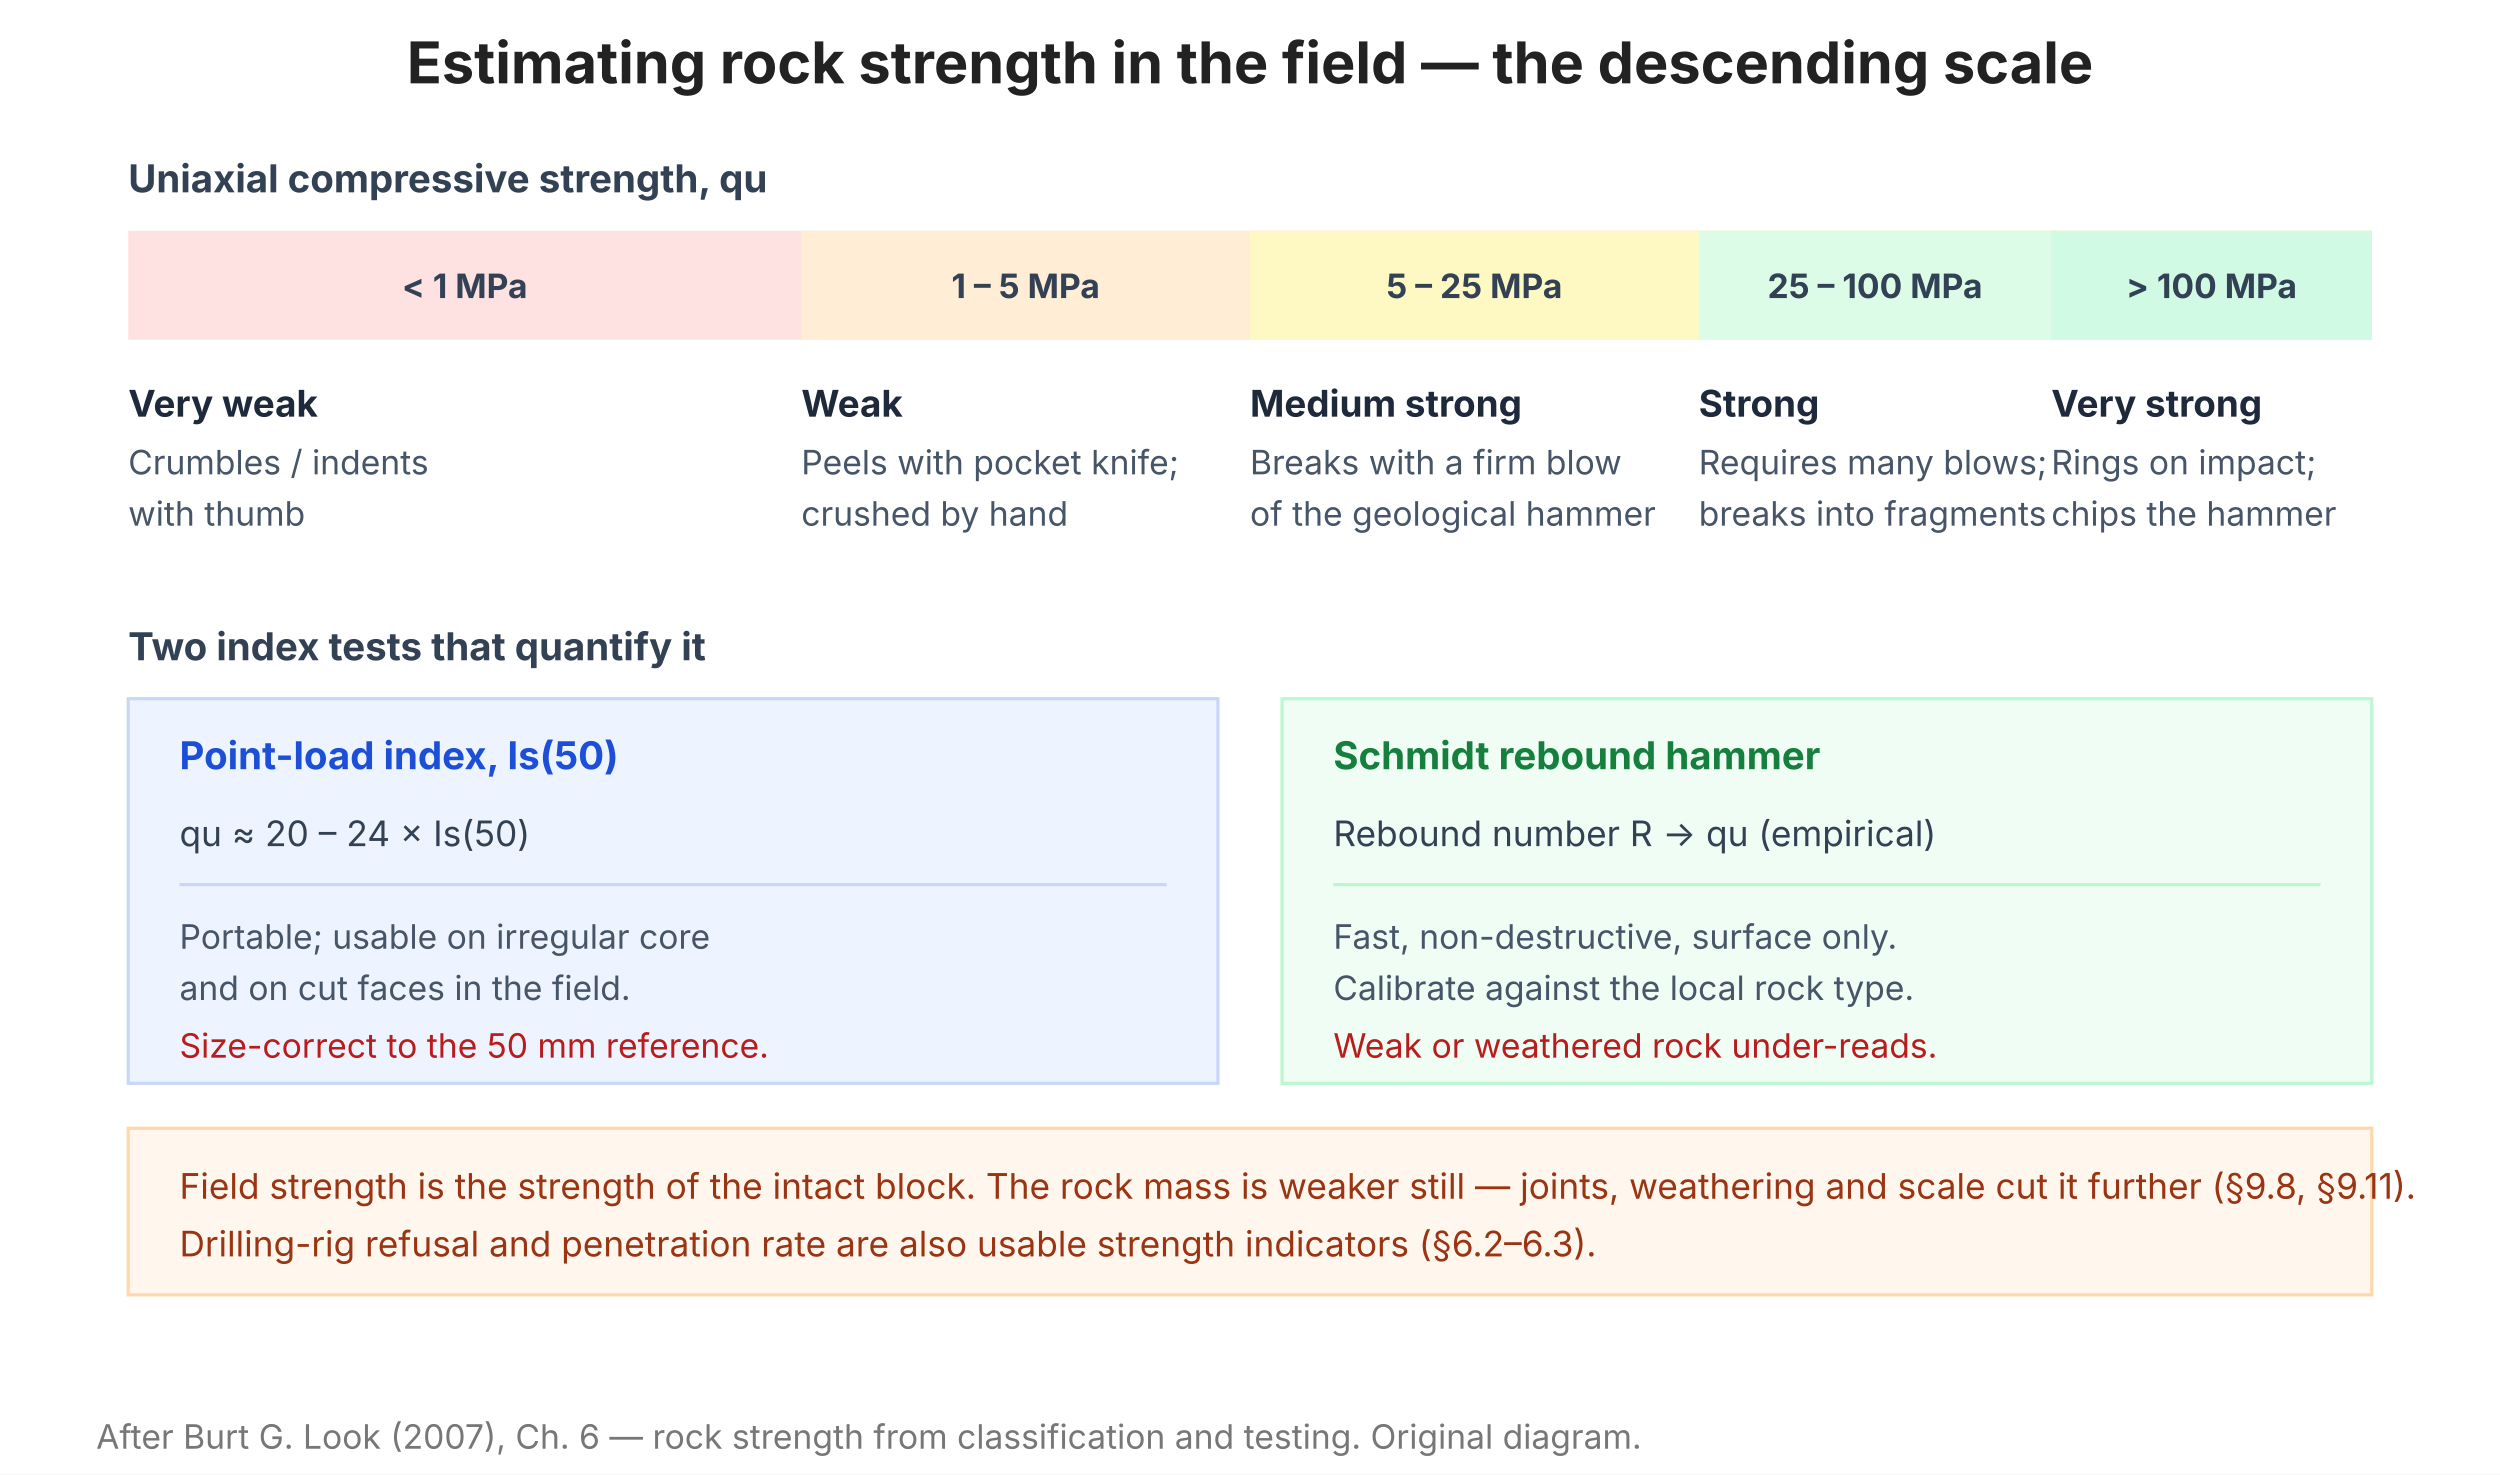
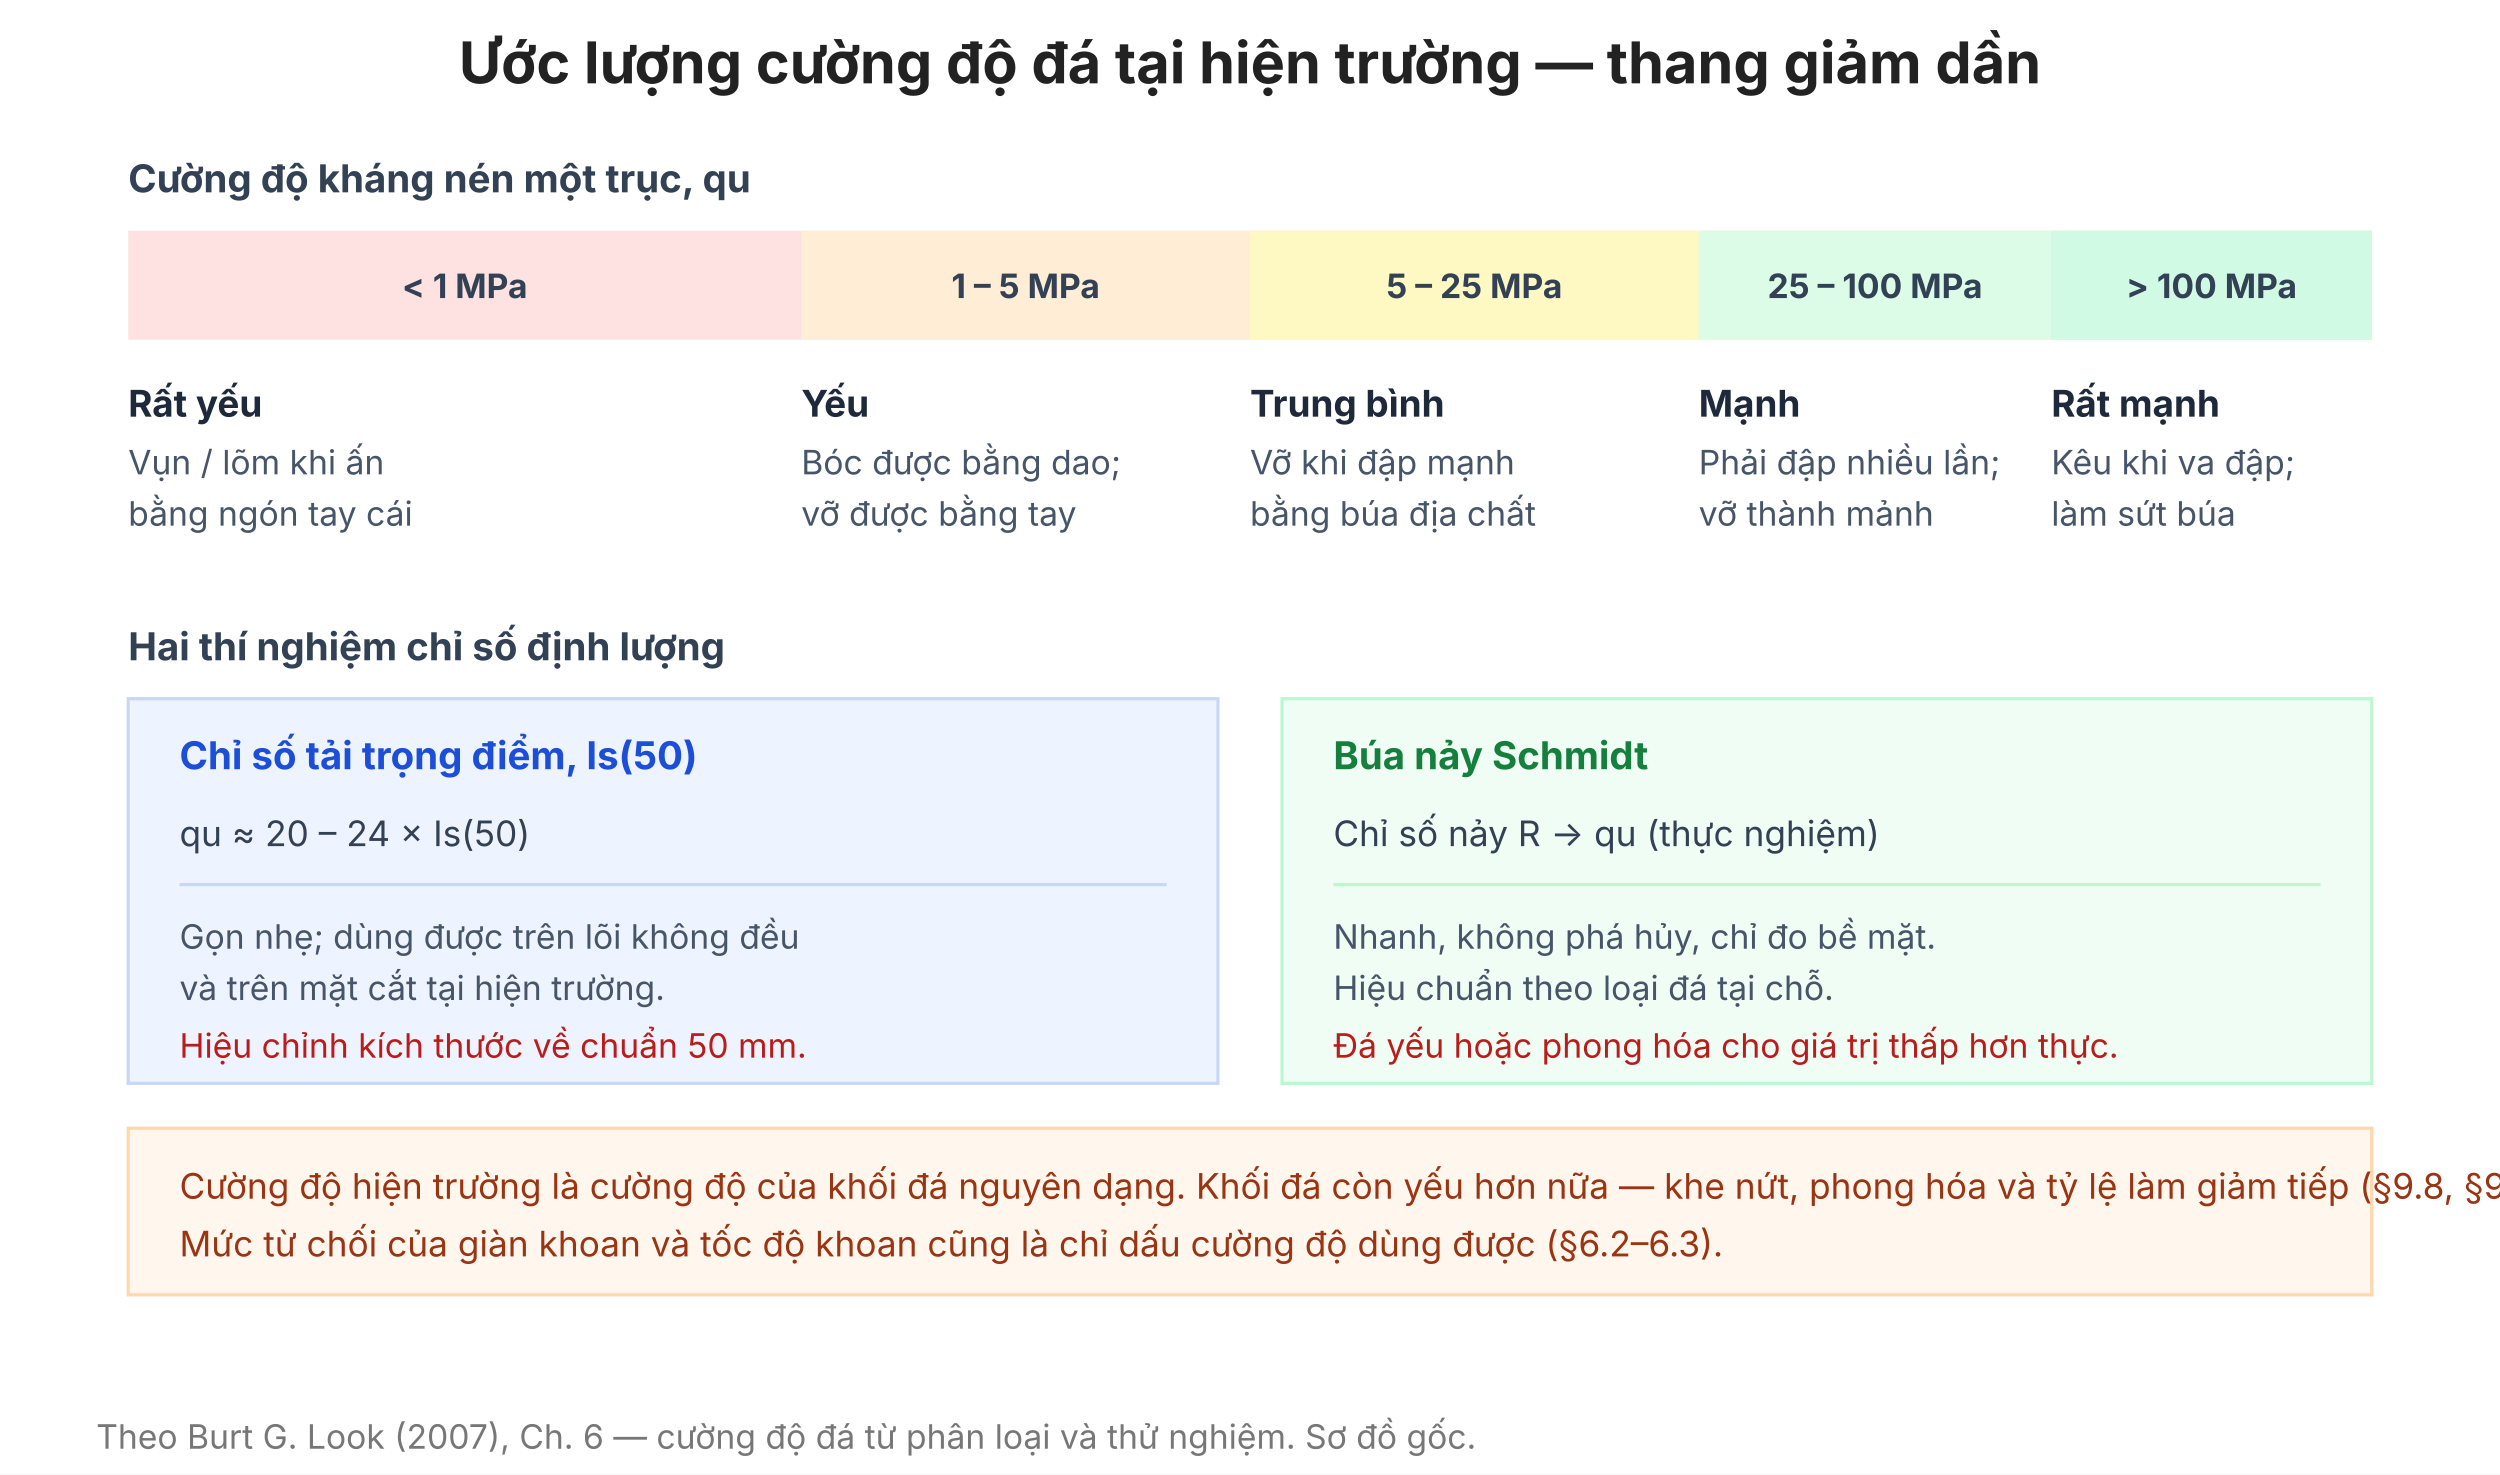
<svg xmlns="http://www.w3.org/2000/svg" viewBox="0 0 780 460" font-family="Inter, Arial, sans-serif">
  <rect width="780" height="460" fill="#ffffff" />
-   <text x="390" y="26" text-anchor="middle" font-size="18" font-weight="700" fill="#222">Estimating rock strength in the field — the descending scale</text>
-   <text x="40" y="60" font-size="12" font-weight="700" fill="#334155">Uniaxial compressive strength, qu</text>
+   <text x="390" y="26" text-anchor="middle" font-size="18" font-weight="700" fill="#222">Ước lượng cường độ đá tại hiện trường — thang giảm dần</text>
+   <text x="40" y="60" font-size="12" font-weight="700" fill="#334155">Cường độ kháng nén một trục, qu</text>
  <g>
    <rect x="40" y="72" width="700" height="34" fill="#fee2e2" />
    <rect x="250" y="72" width="490" height="34" fill="#ffedd5" />
    <rect x="390" y="72" width="350" height="34" fill="#fef9c3" />
    <rect x="530" y="72" width="210" height="34" fill="#dcfce7" />
    <rect x="640" y="72" width="100" height="34" fill="#d1fae5" />
  </g>
  <g font-size="10.5" fill="#334155" font-weight="700" text-anchor="middle">
    <text x="145" y="93">&lt; 1 MPa</text>
    <text x="320" y="93">1 – 5 MPa</text>
    <text x="460" y="93">5 – 25 MPa</text>
    <text x="585" y="93">25 – 100 MPa</text>
    <text x="690" y="93">&gt; 100 MPa</text>
  </g>
  <g font-size="11.5" fill="#1e293b">
-     <text x="40" y="130" font-weight="700">Very weak</text>
-     <text x="40" y="148" font-size="10.5" fill="#475569">Crumbles / indents</text>
-     <text x="40" y="164" font-size="10.5" fill="#475569">with thumb</text>
-     <text x="250" y="130" font-weight="700">Weak</text>
-     <text x="250" y="148" font-size="10.5" fill="#475569">Peels with pocket knife;</text>
-     <text x="250" y="164" font-size="10.5" fill="#475569">crushed by hand</text>
-     <text x="390" y="130" font-weight="700">Medium strong</text>
-     <text x="390" y="148" font-size="10.5" fill="#475569">Breaks with a firm blow</text>
-     <text x="390" y="164" font-size="10.5" fill="#475569">of the geological hammer</text>
-     <text x="530" y="130" font-weight="700">Strong</text>
-     <text x="530" y="148" font-size="10.5" fill="#475569">Requires many blows;</text>
-     <text x="530" y="164" font-size="10.5" fill="#475569">breaks into fragments</text>
-     <text x="640" y="130" font-weight="700">Very strong</text>
-     <text x="640" y="148" font-size="10.5" fill="#475569">Rings on impact;</text>
-     <text x="640" y="164" font-size="10.5" fill="#475569">chips the hammer</text>
+     <text x="40" y="130" font-weight="700">Rất yếu</text>
+     <text x="40" y="148" font-size="10.5" fill="#475569">Vụn / lõm khi ấn</text>
+     <text x="40" y="164" font-size="10.5" fill="#475569">bằng ngón tay cái</text>
+     <text x="250" y="130" font-weight="700">Yếu</text>
+     <text x="250" y="148" font-size="10.5" fill="#475569">Bóc được bằng dao;</text>
+     <text x="250" y="164" font-size="10.5" fill="#475569">vỡ được bằng tay</text>
+     <text x="390" y="130" font-weight="700">Trung bình</text>
+     <text x="390" y="148" font-size="10.5" fill="#475569">Vỡ khi đập mạnh</text>
+     <text x="390" y="164" font-size="10.5" fill="#475569">bằng búa địa chất</text>
+     <text x="530" y="130" font-weight="700">Mạnh</text>
+     <text x="530" y="148" font-size="10.5" fill="#475569">Phải đập nhiều lần;</text>
+     <text x="530" y="164" font-size="10.5" fill="#475569">vỡ thành mảnh</text>
+     <text x="640" y="130" font-weight="700">Rất mạnh</text>
+     <text x="640" y="148" font-size="10.5" fill="#475569">Kêu khi va đập;</text>
+     <text x="640" y="164" font-size="10.5" fill="#475569">làm sứt búa</text>
  </g>
-   <text x="40" y="206" font-size="12" font-weight="700" fill="#334155">Two index tests that quantify it</text>
+   <text x="40" y="206" font-size="12" font-weight="700" fill="#334155">Hai thí nghiệm chỉ số định lượng</text>
  <rect x="40" y="218" width="340" height="120" fill="#eef4ff" stroke="#c7d7f5" />
-   <text x="56" y="240" font-size="12" font-weight="700" fill="#1d4ed8">Point-load index, Is(50)</text>
+   <text x="56" y="240" font-size="12" font-weight="700" fill="#1d4ed8">Chỉ số tải trọng điểm, Is(50)</text>
  <text x="56" y="264" font-size="11" fill="#334155">qu ≈ 20 – 24 × Is(50)</text>
  <line x1="56" y1="276" x2="364" y2="276" stroke="#c7d7f5" />
-   <text x="56" y="296" font-size="10.5" fill="#475569">Portable; usable on irregular core</text>
-   <text x="56" y="312" font-size="10.5" fill="#475569">and on cut faces in the field.</text>
-   <text x="56" y="330" font-size="10.5" fill="#b91c1c">Size-correct to the 50 mm reference.</text>
+   <text x="56" y="296" font-size="10.5" fill="#475569">Gọn nhẹ; dùng được trên lõi không đều</text>
+   <text x="56" y="312" font-size="10.5" fill="#475569">và trên mặt cắt tại hiện trường.</text>
+   <text x="56" y="330" font-size="10.5" fill="#b91c1c">Hiệu chỉnh kích thước về chuẩn 50 mm.</text>
  <rect x="400" y="218" width="340" height="120" fill="#f0fdf4" stroke="#bbf7d0" />
-   <text x="416" y="240" font-size="12" font-weight="700" fill="#15803d">Schmidt rebound hammer</text>
-   <text x="416" y="264" font-size="11" fill="#334155">Rebound number R → qu (empirical)</text>
+   <text x="416" y="240" font-size="12" font-weight="700" fill="#15803d">Búa nảy Schmidt</text>
+   <text x="416" y="264" font-size="11" fill="#334155">Chỉ số nảy R → qu (thực nghiệm)</text>
  <line x1="416" y1="276" x2="724" y2="276" stroke="#bbf7d0" />
-   <text x="416" y="296" font-size="10.5" fill="#475569">Fast, non-destructive, surface only.</text>
-   <text x="416" y="312" font-size="10.5" fill="#475569">Calibrate against the local rock type.</text>
-   <text x="416" y="330" font-size="10.5" fill="#b91c1c">Weak or weathered rock under-reads.</text>
+   <text x="416" y="296" font-size="10.5" fill="#475569">Nhanh, không phá hủy, chỉ đo bề mặt.</text>
+   <text x="416" y="312" font-size="10.5" fill="#475569">Hiệu chuẩn theo loại đá tại chỗ.</text>
+   <text x="416" y="330" font-size="10.5" fill="#b91c1c">Đá yếu hoặc phong hóa cho giá trị thấp hơn thực.</text>
  <rect x="40" y="352" width="700" height="52" fill="#fff7ed" stroke="#fed7aa" />
-   <text x="56" y="374" font-size="11" fill="#9a3412">Field strength is the strength of the intact block. The rock mass is weaker still — joints, weathering and scale cut it further (§9.8, §9.11).</text>
-   <text x="56" y="392" font-size="11" fill="#9a3412">Drilling-rig refusal and penetration rate are also usable strength indicators (§6.2–6.3).</text>
-   <text x="30" y="452" font-size="10.5" fill="#777">After Burt G. Look (2007), Ch. 6 — rock strength from classification and testing. Original diagram.</text>
+   <text x="56" y="374" font-size="11" fill="#9a3412">Cường độ hiện trường là cường độ của khối đá nguyên dạng. Khối đá còn yếu hơn nữa — khe nứt, phong hóa và tỷ lệ làm giảm tiếp (§9.8, §9.11).</text>
+   <text x="56" y="392" font-size="11" fill="#9a3412">Mức từ chối của giàn khoan và tốc độ khoan cũng là chỉ dấu cường độ dùng được (§6.2–6.3).</text>
+   <text x="30" y="452" font-size="10.5" fill="#777">Theo Burt G. Look (2007), Ch. 6 — cường độ đá từ phân loại và thử nghiệm. Sơ đồ gốc.</text>
</svg>
